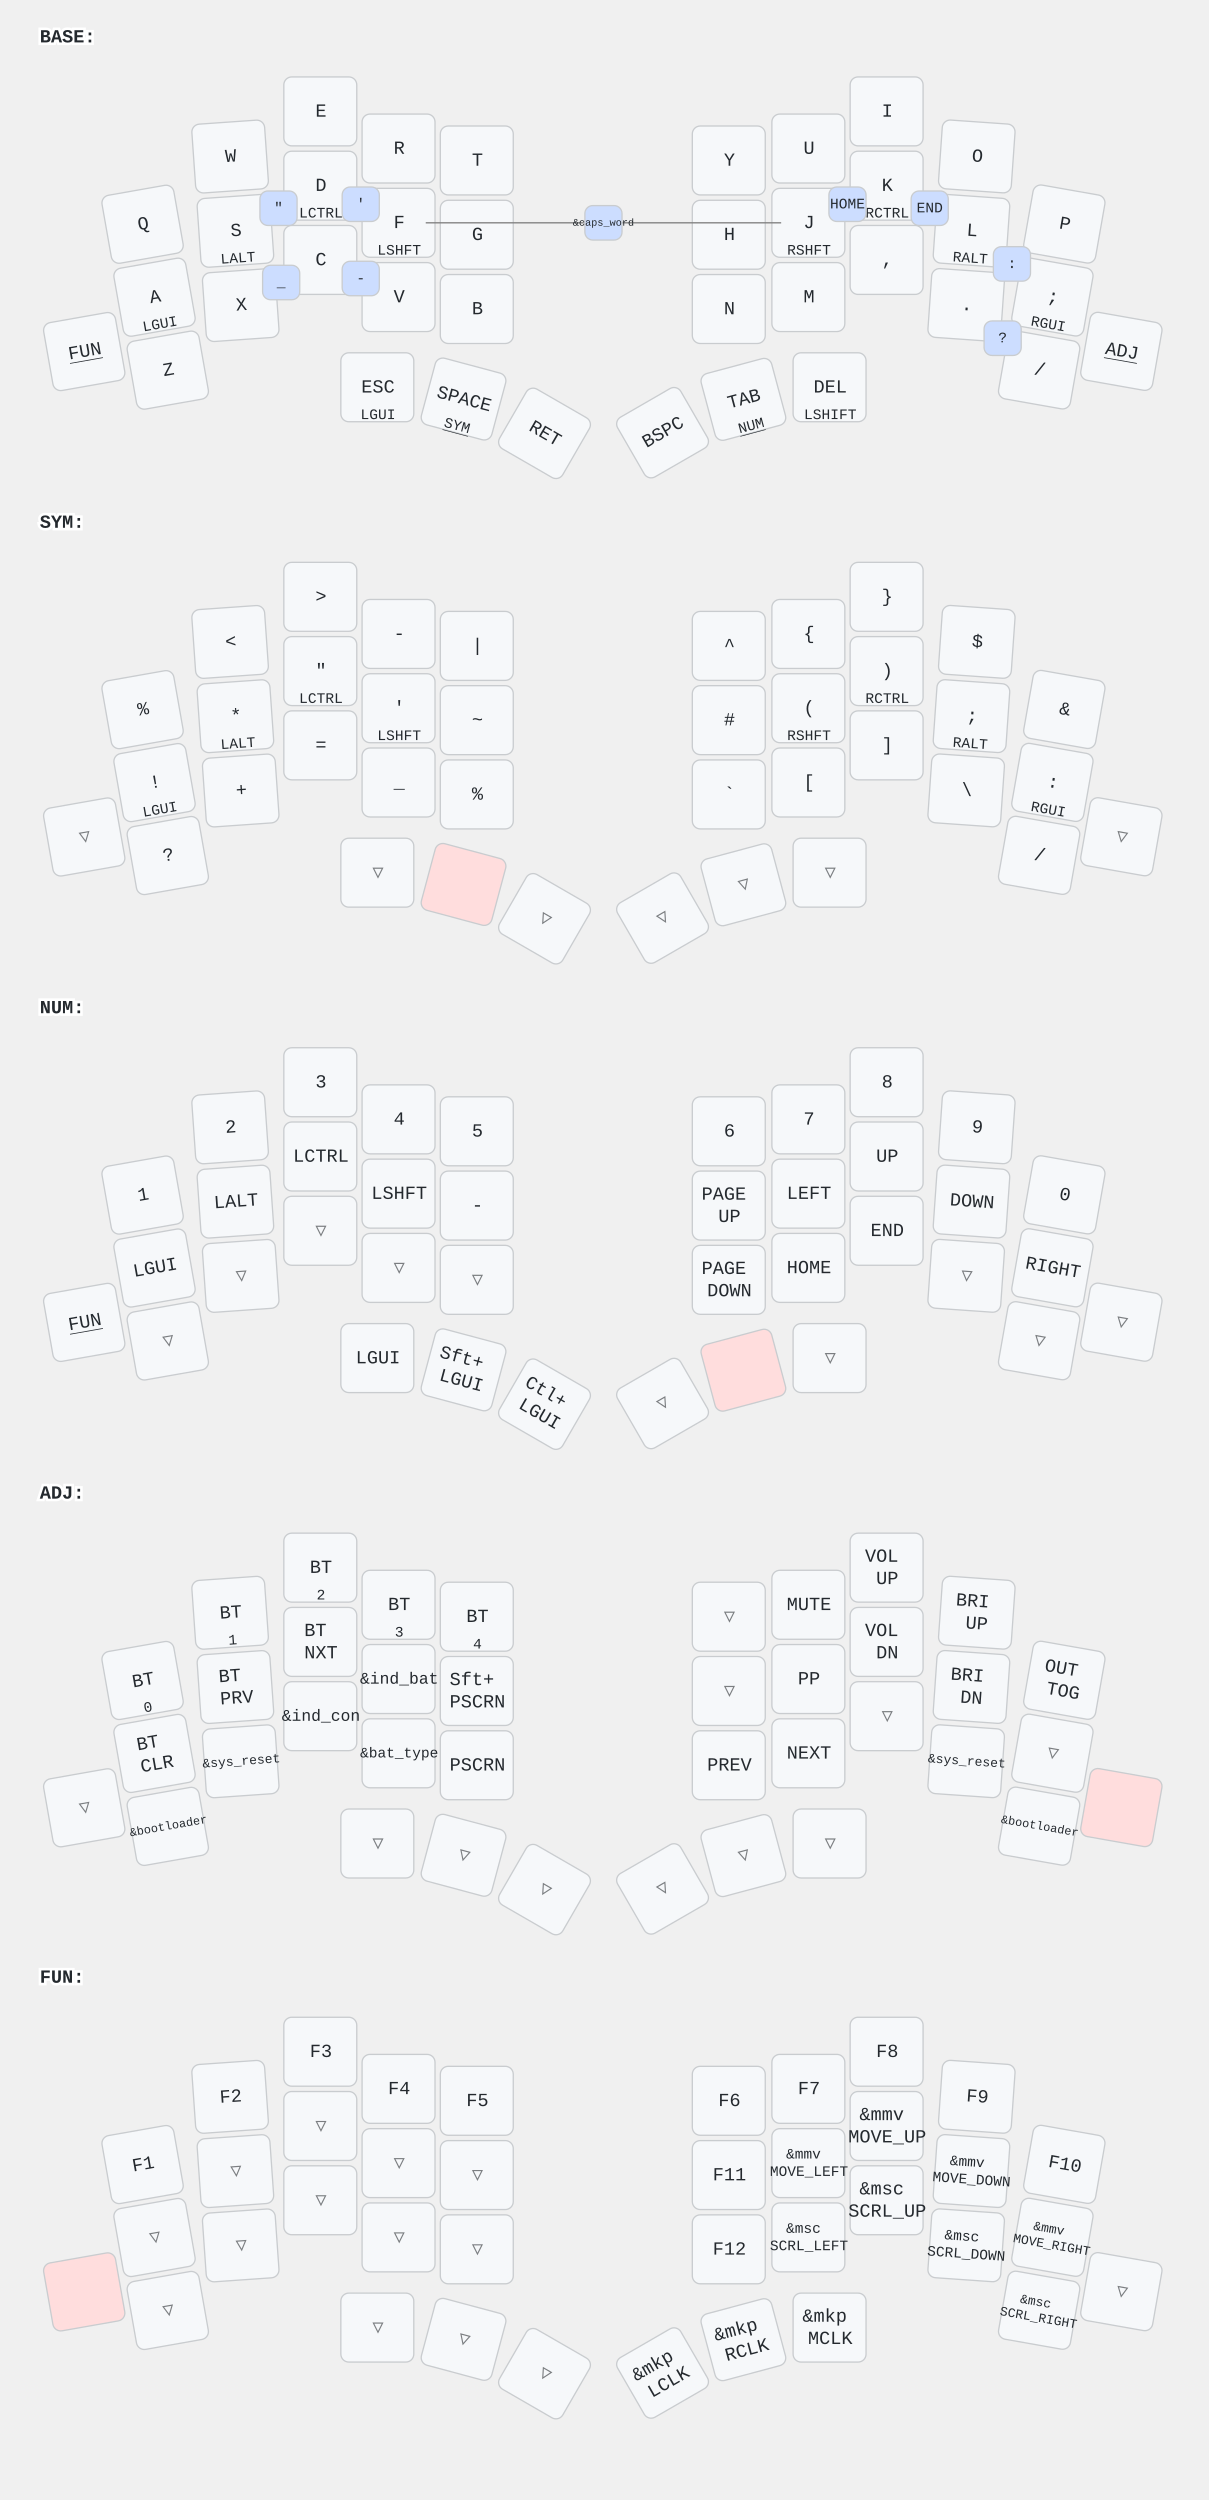
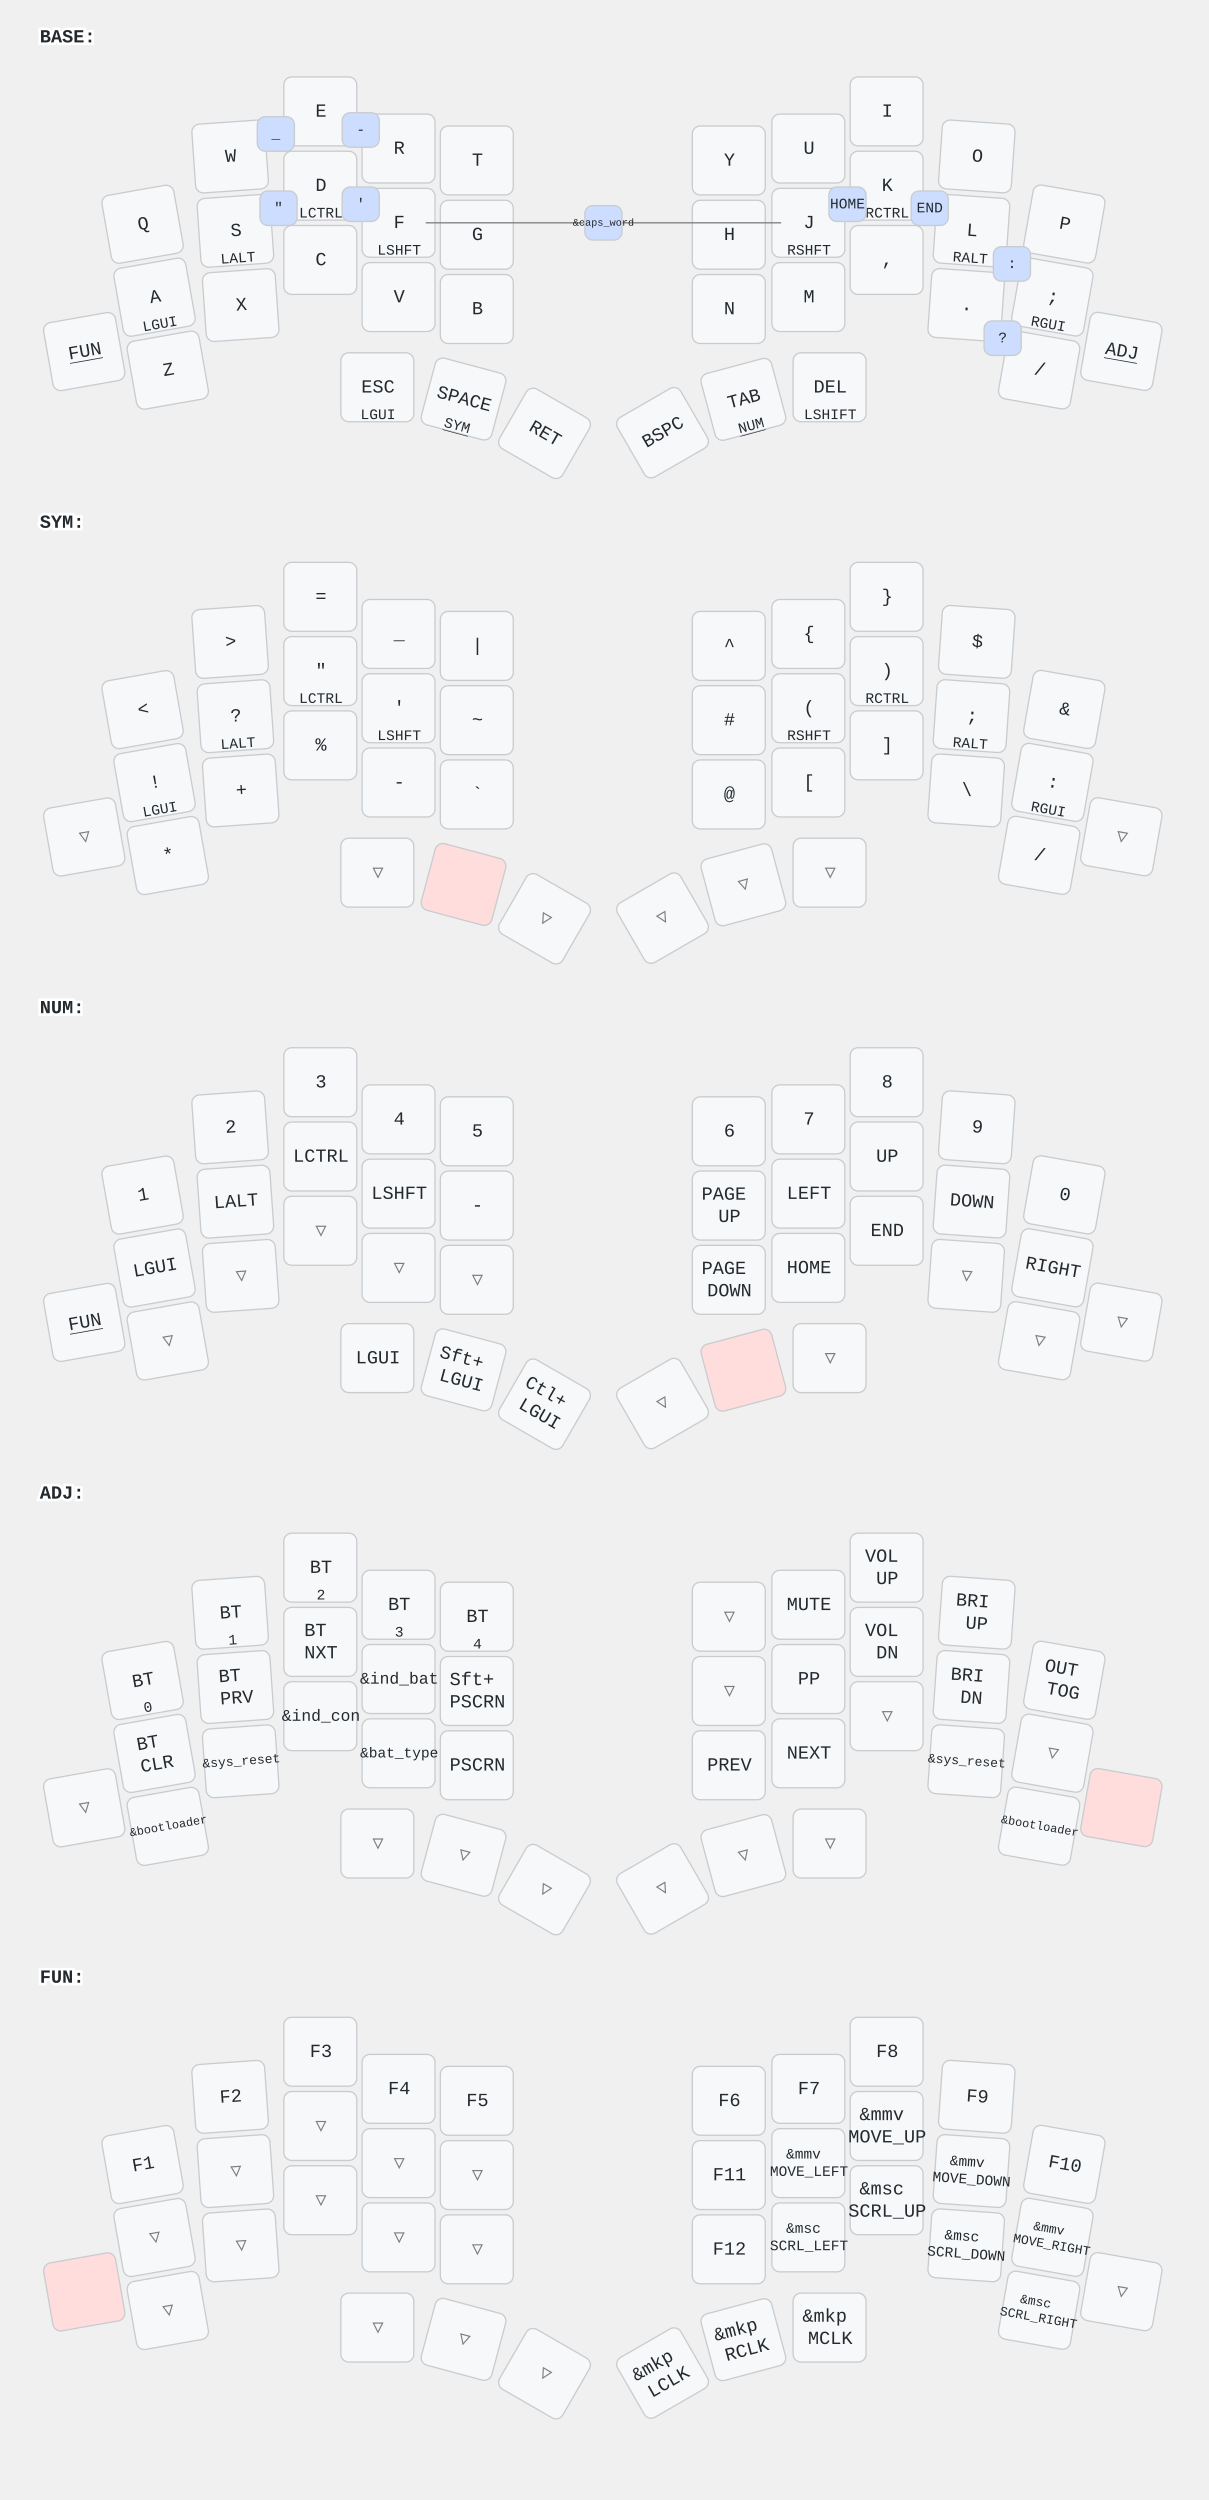
<svg xmlns="http://www.w3.org/2000/svg" width="911" height="1885" viewBox="0 0 911 1885" class="keymap">
  <style>/* inherit to force styles through use tags */
svg path {
    fill: inherit;
}

/* font and background color specifications */
svg.keymap {
    font-family: SFMono-Regular,Consolas,Liberation Mono,Menlo,monospace;
    font-size: 14px;
    font-kerning: normal;
    text-rendering: optimizeLegibility;
    fill: #24292e;
}

/* default key styling */
rect.key {
    fill: #f6f8fa;
}

rect.key, rect.combo {
    stroke: #c9cccf;
    stroke-width: 1;
}

/* default key side styling, only used is draw_key_sides is set */
rect.side {
    filter: brightness(90%);
}

/* color accent for combo boxes */
rect.combo, rect.combo-separate {
    fill: #cdf;
}

/* color accent for held keys */
rect.held, rect.combo.held {
    fill: #fdd;
}

/* color accent for ghost (optional) keys */
rect.ghost, rect.combo.ghost {
    stroke-dasharray: 4, 4;
    stroke-width: 2;
}

text {
    text-anchor: middle;
    dominant-baseline: middle;
}

/* styling for layer labels */
text.label {
    font-weight: bold;
    text-anchor: start;
    stroke: white;
    stroke-width: 4;
    paint-order: stroke;
}

/* styling for optional footer */
text.footer {
    text-anchor: end;
    dominant-baseline: auto;
    stroke: white;
    stroke-width: 4;
    paint-order: stroke;
}

/* styling for combo tap, and key non-tap label text */
text.combo, text.hold, text.shifted, text.left, text.right, text.tl, text.tr, text.bl, text.br {
    font-size: 11px;
}

text.hold, text.bl, text.br {
    text-anchor: middle;
    dominant-baseline: auto;
}

text.shifted, text.tl, text.tr {
    text-anchor: middle;
    dominant-baseline: hanging;
}

text.left, text.tl, text.bl {
    text-anchor: start;
}

text.right, text.tr, text.br {
    text-anchor: end;
}

text.layer-activator {
    text-decoration: underline;
}

/* styling for hold/shifted label text in combo box */
text.combo.hold, text.combo.shifted, text.combo.left, text.combo.right {
    font-size: 8px;
}

/* lighter symbol for transparent keys */
text.trans {
    fill: #7b7e81;
}

/* styling for combo dendrons */
path.combo {
    stroke-width: 1;
    stroke: gray;
    fill: none;
}

/* Start Tabler Icons Cleanup */
/* cannot use height/width with glyphs */
.icon-tabler &gt; path {
    fill: inherit;
    stroke: inherit;
    stroke-width: 2;
}
/* hide tabler's default box */
.icon-tabler &gt; path[stroke="none"][fill="none"] {
    visibility: hidden;
}
/* End Tabler Icons Cleanup */
</style>
  <g transform="translate(30, 0)" class="layer-BASE">
    <text x="0" y="28" class="label" id="BASE">BASE:</text>
    <g transform="translate(0, 56)">
      <g transform="translate(78, 113) rotate(-10.0)" class="key keypos-0">
        <rect rx="6" ry="6" x="-28" y="-26" width="55" height="52" class="key" />
        <text x="0" y="0" class="key tap">Q</text>
      </g>
      <g transform="translate(144, 62) rotate(-4.0)" class="key keypos-1">
        <rect rx="6" ry="6" x="-28" y="-26" width="55" height="52" class="key" />
        <text x="0" y="0" class="key tap">W</text>
      </g>
      <g transform="translate(212, 28)" class="key keypos-2">
        <rect rx="6" ry="6" x="-28" y="-26" width="55" height="52" class="key" />
        <text x="0" y="0" class="key tap">E</text>
      </g>
      <g transform="translate(271, 56)" class="key keypos-3">
        <rect rx="6" ry="6" x="-28" y="-26" width="55" height="52" class="key" />
        <text x="0" y="0" class="key tap">R</text>
      </g>
      <g transform="translate(330, 65)" class="key keypos-4">
        <rect rx="6" ry="6" x="-28" y="-26" width="55" height="52" class="key" />
        <text x="0" y="0" class="key tap">T</text>
      </g>
      <g transform="translate(520, 65)" class="key keypos-5">
        <rect rx="6" ry="6" x="-28" y="-26" width="55" height="52" class="key" />
        <text x="0" y="0" class="key tap">Y</text>
      </g>
      <g transform="translate(580, 56)" class="key keypos-6">
        <rect rx="6" ry="6" x="-28" y="-26" width="55" height="52" class="key" />
        <text x="0" y="0" class="key tap">U</text>
      </g>
      <g transform="translate(639, 28)" class="key keypos-7">
        <rect rx="6" ry="6" x="-28" y="-26" width="55" height="52" class="key" />
        <text x="0" y="0" class="key tap">I</text>
      </g>
      <g transform="translate(707, 62) rotate(4.0)" class="key keypos-8">
        <rect rx="6" ry="6" x="-28" y="-26" width="55" height="52" class="key" />
        <text x="0" y="0" class="key tap">O</text>
      </g>
      <g transform="translate(773, 113) rotate(10.0)" class="key keypos-9">
        <rect rx="6" ry="6" x="-28" y="-26" width="55" height="52" class="key" />
        <text x="0" y="0" class="key tap">P</text>
      </g>
      <g transform="translate(87, 168) rotate(-10.0)" class="key keypos-10">
        <rect rx="6" ry="6" x="-28" y="-26" width="55" height="52" class="key" />
        <text x="0" y="0" class="key tap">A</text>
        <text x="0" y="24" class="key hold">LGUI</text>
      </g>
      <g transform="translate(148, 118) rotate(-4.0)" class="key keypos-11">
        <rect rx="6" ry="6" x="-28" y="-26" width="55" height="52" class="key" />
        <text x="0" y="0" class="key tap">S</text>
        <text x="0" y="24" class="key hold">LALT</text>
      </g>
      <g transform="translate(212, 84)" class="key keypos-12">
        <rect rx="6" ry="6" x="-28" y="-26" width="55" height="52" class="key" />
        <text x="0" y="0" class="key tap">D</text>
        <text x="0" y="24" class="key hold">LCTRL</text>
      </g>
      <g transform="translate(271, 112)" class="key keypos-13">
        <rect rx="6" ry="6" x="-28" y="-26" width="55" height="52" class="key" />
        <text x="0" y="0" class="key tap">F</text>
        <text x="0" y="24" class="key hold">LSHFT</text>
      </g>
      <g transform="translate(330, 121)" class="key keypos-14">
        <rect rx="6" ry="6" x="-28" y="-26" width="55" height="52" class="key" />
        <text x="0" y="0" class="key tap">G</text>
      </g>
      <g transform="translate(520, 121)" class="key keypos-15">
        <rect rx="6" ry="6" x="-28" y="-26" width="55" height="52" class="key" />
        <text x="0" y="0" class="key tap">H</text>
      </g>
      <g transform="translate(580, 112)" class="key keypos-16">
        <rect rx="6" ry="6" x="-28" y="-26" width="55" height="52" class="key" />
        <text x="0" y="0" class="key tap">J</text>
        <text x="0" y="24" class="key hold">RSHFT</text>
      </g>
      <g transform="translate(639, 84)" class="key keypos-17">
        <rect rx="6" ry="6" x="-28" y="-26" width="55" height="52" class="key" />
        <text x="0" y="0" class="key tap">K</text>
        <text x="0" y="24" class="key hold">RCTRL</text>
      </g>
      <g transform="translate(703, 118) rotate(4.0)" class="key keypos-18">
        <rect rx="6" ry="6" x="-28" y="-26" width="55" height="52" class="key" />
        <text x="0" y="0" class="key tap">L</text>
        <text x="0" y="24" class="key hold">RALT</text>
      </g>
      <g transform="translate(764, 168) rotate(10.0)" class="key keypos-19">
        <rect rx="6" ry="6" x="-28" y="-26" width="55" height="52" class="key" />
        <text x="0" y="0" class="key tap">;</text>
        <text x="0" y="24" class="key hold">RGUI</text>
      </g>
      <g transform="translate(34, 209) rotate(-10.0)" class="key keypos-20">
        <rect rx="6" ry="6" x="-28" y="-26" width="55" height="52" class="key" />
        <a href="#FUN">
          <text x="0" y="0" class="key tap layer-activator">FUN</text>
        </a>
      </g>
      <g transform="translate(97, 223) rotate(-10.0)" class="key keypos-21">
        <rect rx="6" ry="6" x="-28" y="-26" width="55" height="52" class="key" />
        <text x="0" y="0" class="key tap">Z</text>
      </g>
      <g transform="translate(152, 174) rotate(-4.0)" class="key keypos-22">
        <rect rx="6" ry="6" x="-28" y="-26" width="55" height="52" class="key" />
        <text x="0" y="0" class="key tap">X</text>
      </g>
      <g transform="translate(212, 140)" class="key keypos-23">
        <rect rx="6" ry="6" x="-28" y="-26" width="55" height="52" class="key" />
        <text x="0" y="0" class="key tap">C</text>
      </g>
      <g transform="translate(271, 168)" class="key keypos-24">
        <rect rx="6" ry="6" x="-28" y="-26" width="55" height="52" class="key" />
        <text x="0" y="0" class="key tap">V</text>
      </g>
      <g transform="translate(330, 177)" class="key keypos-25">
        <rect rx="6" ry="6" x="-28" y="-26" width="55" height="52" class="key" />
        <text x="0" y="0" class="key tap">B</text>
      </g>
      <g transform="translate(520, 177)" class="key keypos-26">
        <rect rx="6" ry="6" x="-28" y="-26" width="55" height="52" class="key" />
        <text x="0" y="0" class="key tap">N</text>
      </g>
      <g transform="translate(580, 168)" class="key keypos-27">
        <rect rx="6" ry="6" x="-28" y="-26" width="55" height="52" class="key" />
        <text x="0" y="0" class="key tap">M</text>
      </g>
      <g transform="translate(639, 140)" class="key keypos-28">
        <rect rx="6" ry="6" x="-28" y="-26" width="55" height="52" class="key" />
        <text x="0" y="0" class="key tap">,</text>
      </g>
      <g transform="translate(699, 174) rotate(4.0)" class="key keypos-29">
        <rect rx="6" ry="6" x="-28" y="-26" width="55" height="52" class="key" />
        <text x="0" y="0" class="key tap">.</text>
      </g>
      <g transform="translate(754, 223) rotate(10.0)" class="key keypos-30">
        <rect rx="6" ry="6" x="-28" y="-26" width="55" height="52" class="key" />
        <text x="0" y="0" class="key tap">/</text>
      </g>
      <g transform="translate(816, 209) rotate(10.0)" class="key keypos-31">
        <rect rx="6" ry="6" x="-28" y="-26" width="55" height="52" class="key" />
        <a href="#ADJ">
          <text x="0" y="0" class="key tap layer-activator">ADJ</text>
        </a>
      </g>
      <g transform="translate(255, 236)" class="key keypos-32">
        <rect rx="6" ry="6" x="-28" y="-26" width="55" height="52" class="key" />
        <text x="0" y="0" class="key tap">ESC</text>
        <text x="0" y="24" class="key hold">LGUI</text>
      </g>
      <g transform="translate(320, 245) rotate(15.0)" class="key keypos-33">
        <rect rx="6" ry="6" x="-28" y="-26" width="55" height="52" class="key" />
        <text x="0" y="0" class="key tap">SPACE</text>
        <a href="#SYM">
          <text x="0" y="24" class="key hold layer-activator">SYM</text>
        </a>
      </g>
      <g transform="translate(381, 271) rotate(30.0)" class="key keypos-34">
        <rect rx="6" ry="6" x="-28" y="-26" width="55" height="52" class="key" />
        <text x="0" y="0" class="key tap">RET</text>
      </g>
      <g transform="translate(470, 270) rotate(-30.0)" class="key keypos-35">
        <rect rx="6" ry="6" x="-28" y="-26" width="55" height="52" class="key" />
        <text x="0" y="0" class="key tap">BSPC</text>
      </g>
      <g transform="translate(531, 245) rotate(-15.0)" class="key keypos-36">
        <rect rx="6" ry="6" x="-28" y="-26" width="55" height="52" class="key" />
        <text x="0" y="0" class="key tap">TAB</text>
        <a href="#NUM">
          <text x="0" y="24" class="key hold layer-activator">NUM</text>
        </a>
      </g>
      <g transform="translate(596, 236)" class="key keypos-37">
        <rect rx="6" ry="6" x="-28" y="-26" width="55" height="52" class="key" />
        <text x="0" y="0" class="key tap">DEL</text>
        <text x="0" y="24" class="key hold">LSHIFT</text>
      </g>
      <g class="combo combopos-0">
        <path d="M425,112 l-134,0" class="combo" />
        <path d="M425,112 l134,0" class="combo" />
        <rect rx="6" ry="6" x="411" y="99" width="28" height="26" class="combo" />
        <text x="425" y="112" class="combo tap">
          <tspan style="font-size: 70%">&amp;caps_word</tspan>
        </text>
      </g>
      <g class="combo combopos-1">
-         <rect rx="6" ry="6" x="168" y="144" width="28" height="26" class="combo" />
-         <text x="182" y="157" class="combo tap">_</text>
+         <rect rx="6" ry="6" x="164" y="32" width="28" height="26" class="combo" />
+         <text x="178" y="45" class="combo tap">_</text>
      </g>
      <g class="combo combopos-2">
-         <rect rx="6" ry="6" x="228" y="141" width="28" height="26" class="combo" />
-         <text x="242" y="154" class="combo tap">-</text>
+         <rect rx="6" ry="6" x="228" y="29" width="28" height="26" class="combo" />
+         <text x="242" y="42" class="combo tap">-</text>
      </g>
      <g class="combo combopos-3">
-         <rect rx="6" ry="6" x="719" y="130" width="28" height="26" class="combo" />
-         <text x="733" y="143" class="combo tap">:</text>
+         <rect rx="6" ry="6" x="166" y="88" width="28" height="26" class="combo" />
+         <text x="180" y="101" class="combo tap">"</text>
      </g>
      <g class="combo combopos-4">
-         <rect rx="6" ry="6" x="712" y="186" width="28" height="26" class="combo" />
-         <text x="726" y="199" class="combo tap">?</text>
+         <rect rx="6" ry="6" x="228" y="85" width="28" height="26" class="combo" />
+         <text x="242" y="98" class="combo tap">'</text>
      </g>
      <g class="combo combopos-5">
        <rect rx="6" ry="6" x="595" y="85" width="28" height="26" class="combo" />
        <text x="609" y="98" class="combo tap">HOME</text>
      </g>
      <g class="combo combopos-6">
        <rect rx="6" ry="6" x="657" y="88" width="28" height="26" class="combo" />
        <text x="671" y="101" class="combo tap">END</text>
      </g>
      <g class="combo combopos-7">
-         <rect rx="6" ry="6" x="228" y="85" width="28" height="26" class="combo" />
-         <text x="242" y="98" class="combo tap">'</text>
+         <rect rx="6" ry="6" x="719" y="130" width="28" height="26" class="combo" />
+         <text x="733" y="143" class="combo tap">:</text>
      </g>
      <g class="combo combopos-8">
-         <rect rx="6" ry="6" x="166" y="88" width="28" height="26" class="combo" />
-         <text x="180" y="101" class="combo tap">"</text>
+         <rect rx="6" ry="6" x="712" y="186" width="28" height="26" class="combo" />
+         <text x="726" y="199" class="combo tap">?</text>
      </g>
    </g>
  </g>
  <g transform="translate(30, 366)" class="layer-SYM">
    <text x="0" y="28" class="label" id="SYM">SYM:</text>
    <g transform="translate(0, 56)">
      <g transform="translate(78, 113) rotate(-10.0)" class="key keypos-0">
        <rect rx="6" ry="6" x="-28" y="-26" width="55" height="52" class="key" />
-         <text x="0" y="0" class="key tap">%</text>
+         <text x="0" y="0" class="key tap">&lt;</text>
      </g>
      <g transform="translate(144, 62) rotate(-4.0)" class="key keypos-1">
        <rect rx="6" ry="6" x="-28" y="-26" width="55" height="52" class="key" />
-         <text x="0" y="0" class="key tap">&lt;</text>
+         <text x="0" y="0" class="key tap">&gt;</text>
      </g>
      <g transform="translate(212, 28)" class="key keypos-2">
        <rect rx="6" ry="6" x="-28" y="-26" width="55" height="52" class="key" />
-         <text x="0" y="0" class="key tap">&gt;</text>
+         <text x="0" y="0" class="key tap">=</text>
      </g>
      <g transform="translate(271, 56)" class="key keypos-3">
        <rect rx="6" ry="6" x="-28" y="-26" width="55" height="52" class="key" />
-         <text x="0" y="0" class="key tap">-</text>
+         <text x="0" y="0" class="key tap">_</text>
      </g>
      <g transform="translate(330, 65)" class="key keypos-4">
        <rect rx="6" ry="6" x="-28" y="-26" width="55" height="52" class="key" />
        <text x="0" y="0" class="key tap">|</text>
      </g>
      <g transform="translate(520, 65)" class="key keypos-5">
        <rect rx="6" ry="6" x="-28" y="-26" width="55" height="52" class="key" />
        <text x="0" y="0" class="key tap">^</text>
      </g>
      <g transform="translate(580, 56)" class="key keypos-6">
        <rect rx="6" ry="6" x="-28" y="-26" width="55" height="52" class="key" />
        <text x="0" y="0" class="key tap">{</text>
      </g>
      <g transform="translate(639, 28)" class="key keypos-7">
        <rect rx="6" ry="6" x="-28" y="-26" width="55" height="52" class="key" />
        <text x="0" y="0" class="key tap">}</text>
      </g>
      <g transform="translate(707, 62) rotate(4.0)" class="key keypos-8">
        <rect rx="6" ry="6" x="-28" y="-26" width="55" height="52" class="key" />
        <text x="0" y="0" class="key tap">$</text>
      </g>
      <g transform="translate(773, 113) rotate(10.0)" class="key keypos-9">
        <rect rx="6" ry="6" x="-28" y="-26" width="55" height="52" class="key" />
        <text x="0" y="0" class="key tap">&amp;</text>
      </g>
      <g transform="translate(87, 168) rotate(-10.0)" class="key keypos-10">
        <rect rx="6" ry="6" x="-28" y="-26" width="55" height="52" class="key" />
        <text x="0" y="0" class="key tap">!</text>
        <text x="0" y="24" class="key hold">LGUI</text>
      </g>
      <g transform="translate(148, 118) rotate(-4.0)" class="key keypos-11">
        <rect rx="6" ry="6" x="-28" y="-26" width="55" height="52" class="key" />
-         <text x="0" y="0" class="key tap">*</text>
+         <text x="0" y="0" class="key tap">?</text>
        <text x="0" y="24" class="key hold">LALT</text>
      </g>
      <g transform="translate(212, 84)" class="key keypos-12">
        <rect rx="6" ry="6" x="-28" y="-26" width="55" height="52" class="key" />
        <text x="0" y="0" class="key tap">"</text>
        <text x="0" y="24" class="key hold">LCTRL</text>
      </g>
      <g transform="translate(271, 112)" class="key keypos-13">
        <rect rx="6" ry="6" x="-28" y="-26" width="55" height="52" class="key" />
        <text x="0" y="0" class="key tap">'</text>
        <text x="0" y="24" class="key hold">LSHFT</text>
      </g>
      <g transform="translate(330, 121)" class="key keypos-14">
        <rect rx="6" ry="6" x="-28" y="-26" width="55" height="52" class="key" />
        <text x="0" y="0" class="key tap">~</text>
      </g>
      <g transform="translate(520, 121)" class="key keypos-15">
        <rect rx="6" ry="6" x="-28" y="-26" width="55" height="52" class="key" />
        <text x="0" y="0" class="key tap">#</text>
      </g>
      <g transform="translate(580, 112)" class="key keypos-16">
        <rect rx="6" ry="6" x="-28" y="-26" width="55" height="52" class="key" />
        <text x="0" y="0" class="key tap">(</text>
        <text x="0" y="24" class="key hold">RSHFT</text>
      </g>
      <g transform="translate(639, 84)" class="key keypos-17">
        <rect rx="6" ry="6" x="-28" y="-26" width="55" height="52" class="key" />
        <text x="0" y="0" class="key tap">)</text>
        <text x="0" y="24" class="key hold">RCTRL</text>
      </g>
      <g transform="translate(703, 118) rotate(4.0)" class="key keypos-18">
        <rect rx="6" ry="6" x="-28" y="-26" width="55" height="52" class="key" />
        <text x="0" y="0" class="key tap">;</text>
        <text x="0" y="24" class="key hold">RALT</text>
      </g>
      <g transform="translate(764, 168) rotate(10.0)" class="key keypos-19">
        <rect rx="6" ry="6" x="-28" y="-26" width="55" height="52" class="key" />
        <text x="0" y="0" class="key tap">:</text>
        <text x="0" y="24" class="key hold">RGUI</text>
      </g>
      <g transform="translate(34, 209) rotate(-10.0)" class="key trans keypos-20">
        <rect rx="6" ry="6" x="-28" y="-26" width="55" height="52" class="key trans" />
        <text x="0" y="0" class="key trans tap">▽</text>
      </g>
      <g transform="translate(97, 223) rotate(-10.0)" class="key keypos-21">
        <rect rx="6" ry="6" x="-28" y="-26" width="55" height="52" class="key" />
-         <text x="0" y="0" class="key tap">?</text>
+         <text x="0" y="0" class="key tap">*</text>
      </g>
      <g transform="translate(152, 174) rotate(-4.0)" class="key keypos-22">
        <rect rx="6" ry="6" x="-28" y="-26" width="55" height="52" class="key" />
        <text x="0" y="0" class="key tap">+</text>
      </g>
      <g transform="translate(212, 140)" class="key keypos-23">
        <rect rx="6" ry="6" x="-28" y="-26" width="55" height="52" class="key" />
-         <text x="0" y="0" class="key tap">=</text>
+         <text x="0" y="0" class="key tap">%</text>
      </g>
      <g transform="translate(271, 168)" class="key keypos-24">
        <rect rx="6" ry="6" x="-28" y="-26" width="55" height="52" class="key" />
-         <text x="0" y="0" class="key tap">_</text>
+         <text x="0" y="0" class="key tap">-</text>
      </g>
      <g transform="translate(330, 177)" class="key keypos-25">
        <rect rx="6" ry="6" x="-28" y="-26" width="55" height="52" class="key" />
-         <text x="0" y="0" class="key tap">%</text>
+         <text x="0" y="0" class="key tap">`</text>
      </g>
      <g transform="translate(520, 177)" class="key keypos-26">
        <rect rx="6" ry="6" x="-28" y="-26" width="55" height="52" class="key" />
-         <text x="0" y="0" class="key tap">`</text>
+         <text x="0" y="0" class="key tap">@</text>
      </g>
      <g transform="translate(580, 168)" class="key keypos-27">
        <rect rx="6" ry="6" x="-28" y="-26" width="55" height="52" class="key" />
        <text x="0" y="0" class="key tap">[</text>
      </g>
      <g transform="translate(639, 140)" class="key keypos-28">
        <rect rx="6" ry="6" x="-28" y="-26" width="55" height="52" class="key" />
        <text x="0" y="0" class="key tap">]</text>
      </g>
      <g transform="translate(699, 174) rotate(4.0)" class="key keypos-29">
        <rect rx="6" ry="6" x="-28" y="-26" width="55" height="52" class="key" />
        <text x="0" y="0" class="key tap">\</text>
      </g>
      <g transform="translate(754, 223) rotate(10.0)" class="key keypos-30">
        <rect rx="6" ry="6" x="-28" y="-26" width="55" height="52" class="key" />
        <text x="0" y="0" class="key tap">/</text>
      </g>
      <g transform="translate(816, 209) rotate(10.0)" class="key trans keypos-31">
        <rect rx="6" ry="6" x="-28" y="-26" width="55" height="52" class="key trans" />
        <text x="0" y="0" class="key trans tap">▽</text>
      </g>
      <g transform="translate(255, 236)" class="key trans keypos-32">
        <rect rx="6" ry="6" x="-28" y="-26" width="55" height="52" class="key trans" />
        <text x="0" y="0" class="key trans tap">▽</text>
      </g>
      <g transform="translate(320, 245) rotate(15.0)" class="key held keypos-33">
        <rect rx="6" ry="6" x="-28" y="-26" width="55" height="52" class="key held" />
      </g>
      <g transform="translate(381, 271) rotate(30.0)" class="key trans keypos-34">
        <rect rx="6" ry="6" x="-28" y="-26" width="55" height="52" class="key trans" />
        <text x="0" y="0" class="key trans tap">▽</text>
      </g>
      <g transform="translate(470, 270) rotate(-30.0)" class="key trans keypos-35">
        <rect rx="6" ry="6" x="-28" y="-26" width="55" height="52" class="key trans" />
        <text x="0" y="0" class="key trans tap">▽</text>
      </g>
      <g transform="translate(531, 245) rotate(-15.0)" class="key trans keypos-36">
        <rect rx="6" ry="6" x="-28" y="-26" width="55" height="52" class="key trans" />
        <text x="0" y="0" class="key trans tap">▽</text>
      </g>
      <g transform="translate(596, 236)" class="key trans keypos-37">
        <rect rx="6" ry="6" x="-28" y="-26" width="55" height="52" class="key trans" />
        <text x="0" y="0" class="key trans tap">▽</text>
      </g>
    </g>
  </g>
  <g transform="translate(30, 732)" class="layer-NUM">
    <text x="0" y="28" class="label" id="NUM">NUM:</text>
    <g transform="translate(0, 56)">
      <g transform="translate(78, 113) rotate(-10.0)" class="key keypos-0">
        <rect rx="6" ry="6" x="-28" y="-26" width="55" height="52" class="key" />
        <text x="0" y="0" class="key tap">1</text>
      </g>
      <g transform="translate(144, 62) rotate(-4.0)" class="key keypos-1">
        <rect rx="6" ry="6" x="-28" y="-26" width="55" height="52" class="key" />
        <text x="0" y="0" class="key tap">2</text>
      </g>
      <g transform="translate(212, 28)" class="key keypos-2">
        <rect rx="6" ry="6" x="-28" y="-26" width="55" height="52" class="key" />
        <text x="0" y="0" class="key tap">3</text>
      </g>
      <g transform="translate(271, 56)" class="key keypos-3">
        <rect rx="6" ry="6" x="-28" y="-26" width="55" height="52" class="key" />
        <text x="0" y="0" class="key tap">4</text>
      </g>
      <g transform="translate(330, 65)" class="key keypos-4">
        <rect rx="6" ry="6" x="-28" y="-26" width="55" height="52" class="key" />
        <text x="0" y="0" class="key tap">5</text>
      </g>
      <g transform="translate(520, 65)" class="key keypos-5">
        <rect rx="6" ry="6" x="-28" y="-26" width="55" height="52" class="key" />
        <text x="0" y="0" class="key tap">6</text>
      </g>
      <g transform="translate(580, 56)" class="key keypos-6">
        <rect rx="6" ry="6" x="-28" y="-26" width="55" height="52" class="key" />
        <text x="0" y="0" class="key tap">7</text>
      </g>
      <g transform="translate(639, 28)" class="key keypos-7">
        <rect rx="6" ry="6" x="-28" y="-26" width="55" height="52" class="key" />
        <text x="0" y="0" class="key tap">8</text>
      </g>
      <g transform="translate(707, 62) rotate(4.0)" class="key keypos-8">
        <rect rx="6" ry="6" x="-28" y="-26" width="55" height="52" class="key" />
        <text x="0" y="0" class="key tap">9</text>
      </g>
      <g transform="translate(773, 113) rotate(10.0)" class="key keypos-9">
        <rect rx="6" ry="6" x="-28" y="-26" width="55" height="52" class="key" />
        <text x="0" y="0" class="key tap">0</text>
      </g>
      <g transform="translate(87, 168) rotate(-10.0)" class="key keypos-10">
        <rect rx="6" ry="6" x="-28" y="-26" width="55" height="52" class="key" />
        <text x="0" y="0" class="key tap">LGUI</text>
      </g>
      <g transform="translate(148, 118) rotate(-4.0)" class="key keypos-11">
        <rect rx="6" ry="6" x="-28" y="-26" width="55" height="52" class="key" />
        <text x="0" y="0" class="key tap">LALT</text>
      </g>
      <g transform="translate(212, 84)" class="key keypos-12">
        <rect rx="6" ry="6" x="-28" y="-26" width="55" height="52" class="key" />
        <text x="0" y="0" class="key tap">LCTRL</text>
      </g>
      <g transform="translate(271, 112)" class="key keypos-13">
        <rect rx="6" ry="6" x="-28" y="-26" width="55" height="52" class="key" />
        <text x="0" y="0" class="key tap">LSHFT</text>
      </g>
      <g transform="translate(330, 121)" class="key keypos-14">
        <rect rx="6" ry="6" x="-28" y="-26" width="55" height="52" class="key" />
        <text x="0" y="0" class="key tap">-</text>
      </g>
      <g transform="translate(520, 121)" class="key keypos-15">
        <rect rx="6" ry="6" x="-28" y="-26" width="55" height="52" class="key" />
        <text x="0" y="0" class="key tap">
          <tspan x="0" dy="-0.6em">PAGE</tspan>
          <tspan x="0" dy="1.2em">UP</tspan>
        </text>
      </g>
      <g transform="translate(580, 112)" class="key keypos-16">
        <rect rx="6" ry="6" x="-28" y="-26" width="55" height="52" class="key" />
        <text x="0" y="0" class="key tap">LEFT</text>
      </g>
      <g transform="translate(639, 84)" class="key keypos-17">
        <rect rx="6" ry="6" x="-28" y="-26" width="55" height="52" class="key" />
        <text x="0" y="0" class="key tap">UP</text>
      </g>
      <g transform="translate(703, 118) rotate(4.0)" class="key keypos-18">
        <rect rx="6" ry="6" x="-28" y="-26" width="55" height="52" class="key" />
        <text x="0" y="0" class="key tap">DOWN</text>
      </g>
      <g transform="translate(764, 168) rotate(10.0)" class="key keypos-19">
        <rect rx="6" ry="6" x="-28" y="-26" width="55" height="52" class="key" />
        <text x="0" y="0" class="key tap">RIGHT</text>
      </g>
      <g transform="translate(34, 209) rotate(-10.0)" class="key keypos-20">
        <rect rx="6" ry="6" x="-28" y="-26" width="55" height="52" class="key" />
        <a href="#FUN">
          <text x="0" y="0" class="key tap layer-activator">FUN</text>
        </a>
      </g>
      <g transform="translate(97, 223) rotate(-10.0)" class="key trans keypos-21">
        <rect rx="6" ry="6" x="-28" y="-26" width="55" height="52" class="key trans" />
        <text x="0" y="0" class="key trans tap">▽</text>
      </g>
      <g transform="translate(152, 174) rotate(-4.0)" class="key trans keypos-22">
        <rect rx="6" ry="6" x="-28" y="-26" width="55" height="52" class="key trans" />
        <text x="0" y="0" class="key trans tap">▽</text>
      </g>
      <g transform="translate(212, 140)" class="key trans keypos-23">
        <rect rx="6" ry="6" x="-28" y="-26" width="55" height="52" class="key trans" />
        <text x="0" y="0" class="key trans tap">▽</text>
      </g>
      <g transform="translate(271, 168)" class="key trans keypos-24">
        <rect rx="6" ry="6" x="-28" y="-26" width="55" height="52" class="key trans" />
        <text x="0" y="0" class="key trans tap">▽</text>
      </g>
      <g transform="translate(330, 177)" class="key trans keypos-25">
        <rect rx="6" ry="6" x="-28" y="-26" width="55" height="52" class="key trans" />
        <text x="0" y="0" class="key trans tap">▽</text>
      </g>
      <g transform="translate(520, 177)" class="key keypos-26">
        <rect rx="6" ry="6" x="-28" y="-26" width="55" height="52" class="key" />
        <text x="0" y="0" class="key tap">
          <tspan x="0" dy="-0.6em">PAGE</tspan>
          <tspan x="0" dy="1.2em">DOWN</tspan>
        </text>
      </g>
      <g transform="translate(580, 168)" class="key keypos-27">
        <rect rx="6" ry="6" x="-28" y="-26" width="55" height="52" class="key" />
        <text x="0" y="0" class="key tap">HOME</text>
      </g>
      <g transform="translate(639, 140)" class="key keypos-28">
        <rect rx="6" ry="6" x="-28" y="-26" width="55" height="52" class="key" />
        <text x="0" y="0" class="key tap">END</text>
      </g>
      <g transform="translate(699, 174) rotate(4.0)" class="key trans keypos-29">
        <rect rx="6" ry="6" x="-28" y="-26" width="55" height="52" class="key trans" />
        <text x="0" y="0" class="key trans tap">▽</text>
      </g>
      <g transform="translate(754, 223) rotate(10.0)" class="key trans keypos-30">
        <rect rx="6" ry="6" x="-28" y="-26" width="55" height="52" class="key trans" />
        <text x="0" y="0" class="key trans tap">▽</text>
      </g>
      <g transform="translate(816, 209) rotate(10.0)" class="key trans keypos-31">
        <rect rx="6" ry="6" x="-28" y="-26" width="55" height="52" class="key trans" />
        <text x="0" y="0" class="key trans tap">▽</text>
      </g>
      <g transform="translate(255, 236)" class="key keypos-32">
        <rect rx="6" ry="6" x="-28" y="-26" width="55" height="52" class="key" />
        <text x="0" y="0" class="key tap">LGUI</text>
      </g>
      <g transform="translate(320, 245) rotate(15.0)" class="key keypos-33">
        <rect rx="6" ry="6" x="-28" y="-26" width="55" height="52" class="key" />
        <text x="0" y="0" class="key tap">
          <tspan x="0" dy="-0.6em">Sft+</tspan>
          <tspan x="0" dy="1.2em">LGUI</tspan>
        </text>
      </g>
      <g transform="translate(381, 271) rotate(30.0)" class="key keypos-34">
        <rect rx="6" ry="6" x="-28" y="-26" width="55" height="52" class="key" />
        <text x="0" y="0" class="key tap">
          <tspan x="0" dy="-0.6em">Ctl+</tspan>
          <tspan x="0" dy="1.2em">LGUI</tspan>
        </text>
      </g>
      <g transform="translate(470, 270) rotate(-30.0)" class="key trans keypos-35">
        <rect rx="6" ry="6" x="-28" y="-26" width="55" height="52" class="key trans" />
        <text x="0" y="0" class="key trans tap">▽</text>
      </g>
      <g transform="translate(531, 245) rotate(-15.0)" class="key held keypos-36">
        <rect rx="6" ry="6" x="-28" y="-26" width="55" height="52" class="key held" />
      </g>
      <g transform="translate(596, 236)" class="key trans keypos-37">
        <rect rx="6" ry="6" x="-28" y="-26" width="55" height="52" class="key trans" />
        <text x="0" y="0" class="key trans tap">▽</text>
      </g>
    </g>
  </g>
  <g transform="translate(30, 1098)" class="layer-ADJ">
    <text x="0" y="28" class="label" id="ADJ">ADJ:</text>
    <g transform="translate(0, 56)">
      <g transform="translate(78, 113) rotate(-10.0)" class="key keypos-0">
        <rect rx="6" ry="6" x="-28" y="-26" width="55" height="52" class="key" />
        <text x="0" y="0" class="key tap">BT</text>
        <text x="0" y="24" class="key hold">0</text>
      </g>
      <g transform="translate(144, 62) rotate(-4.0)" class="key keypos-1">
        <rect rx="6" ry="6" x="-28" y="-26" width="55" height="52" class="key" />
        <text x="0" y="0" class="key tap">BT</text>
        <text x="0" y="24" class="key hold">1</text>
      </g>
      <g transform="translate(212, 28)" class="key keypos-2">
        <rect rx="6" ry="6" x="-28" y="-26" width="55" height="52" class="key" />
        <text x="0" y="0" class="key tap">BT</text>
        <text x="0" y="24" class="key hold">2</text>
      </g>
      <g transform="translate(271, 56)" class="key keypos-3">
        <rect rx="6" ry="6" x="-28" y="-26" width="55" height="52" class="key" />
        <text x="0" y="0" class="key tap">BT</text>
        <text x="0" y="24" class="key hold">3</text>
      </g>
      <g transform="translate(330, 65)" class="key keypos-4">
        <rect rx="6" ry="6" x="-28" y="-26" width="55" height="52" class="key" />
        <text x="0" y="0" class="key tap">BT</text>
        <text x="0" y="24" class="key hold">4</text>
      </g>
      <g transform="translate(520, 65)" class="key trans keypos-5">
        <rect rx="6" ry="6" x="-28" y="-26" width="55" height="52" class="key trans" />
        <text x="0" y="0" class="key trans tap">▽</text>
      </g>
      <g transform="translate(580, 56)" class="key keypos-6">
        <rect rx="6" ry="6" x="-28" y="-26" width="55" height="52" class="key" />
        <text x="0" y="0" class="key tap">MUTE</text>
      </g>
      <g transform="translate(639, 28)" class="key keypos-7">
        <rect rx="6" ry="6" x="-28" y="-26" width="55" height="52" class="key" />
        <text x="0" y="0" class="key tap">
          <tspan x="0" dy="-0.6em">VOL</tspan>
          <tspan x="0" dy="1.2em">UP</tspan>
        </text>
      </g>
      <g transform="translate(707, 62) rotate(4.0)" class="key keypos-8">
        <rect rx="6" ry="6" x="-28" y="-26" width="55" height="52" class="key" />
        <text x="0" y="0" class="key tap">
          <tspan x="0" dy="-0.6em">BRI</tspan>
          <tspan x="0" dy="1.2em">UP</tspan>
        </text>
      </g>
      <g transform="translate(773, 113) rotate(10.0)" class="key keypos-9">
        <rect rx="6" ry="6" x="-28" y="-26" width="55" height="52" class="key" />
        <text x="0" y="0" class="key tap">
          <tspan x="0" dy="-0.6em">OUT</tspan>
          <tspan x="0" dy="1.2em">TOG</tspan>
        </text>
      </g>
      <g transform="translate(87, 168) rotate(-10.0)" class="key keypos-10">
        <rect rx="6" ry="6" x="-28" y="-26" width="55" height="52" class="key" />
        <text x="0" y="0" class="key tap">
          <tspan x="0" dy="-0.6em">BT</tspan>
          <tspan x="0" dy="1.2em">CLR</tspan>
        </text>
      </g>
      <g transform="translate(148, 118) rotate(-4.0)" class="key keypos-11">
        <rect rx="6" ry="6" x="-28" y="-26" width="55" height="52" class="key" />
        <text x="0" y="0" class="key tap">
          <tspan x="0" dy="-0.6em">BT</tspan>
          <tspan x="0" dy="1.2em">PRV</tspan>
        </text>
      </g>
      <g transform="translate(212, 84)" class="key keypos-12">
        <rect rx="6" ry="6" x="-28" y="-26" width="55" height="52" class="key" />
        <text x="0" y="0" class="key tap">
          <tspan x="0" dy="-0.6em">BT</tspan>
          <tspan x="0" dy="1.2em">NXT</tspan>
        </text>
      </g>
      <g transform="translate(271, 112)" class="key keypos-13">
        <rect rx="6" ry="6" x="-28" y="-26" width="55" height="52" class="key" />
        <text x="0" y="0" class="key tap">
          <tspan style="font-size: 88%">&amp;ind_bat</tspan>
        </text>
      </g>
      <g transform="translate(330, 121)" class="key keypos-14">
        <rect rx="6" ry="6" x="-28" y="-26" width="55" height="52" class="key" />
        <text x="0" y="0" class="key tap">
          <tspan x="0" dy="-0.6em">Sft+</tspan>
          <tspan x="0" dy="1.2em">PSCRN</tspan>
        </text>
      </g>
      <g transform="translate(520, 121)" class="key trans keypos-15">
        <rect rx="6" ry="6" x="-28" y="-26" width="55" height="52" class="key trans" />
        <text x="0" y="0" class="key trans tap">▽</text>
      </g>
      <g transform="translate(580, 112)" class="key keypos-16">
        <rect rx="6" ry="6" x="-28" y="-26" width="55" height="52" class="key" />
        <text x="0" y="0" class="key tap">PP</text>
      </g>
      <g transform="translate(639, 84)" class="key keypos-17">
        <rect rx="6" ry="6" x="-28" y="-26" width="55" height="52" class="key" />
        <text x="0" y="0" class="key tap">
          <tspan x="0" dy="-0.6em">VOL</tspan>
          <tspan x="0" dy="1.2em">DN</tspan>
        </text>
      </g>
      <g transform="translate(703, 118) rotate(4.0)" class="key keypos-18">
        <rect rx="6" ry="6" x="-28" y="-26" width="55" height="52" class="key" />
        <text x="0" y="0" class="key tap">
          <tspan x="0" dy="-0.6em">BRI</tspan>
          <tspan x="0" dy="1.2em">DN</tspan>
        </text>
      </g>
      <g transform="translate(764, 168) rotate(10.0)" class="key trans keypos-19">
        <rect rx="6" ry="6" x="-28" y="-26" width="55" height="52" class="key trans" />
        <text x="0" y="0" class="key trans tap">▽</text>
      </g>
      <g transform="translate(34, 209) rotate(-10.0)" class="key trans keypos-20">
        <rect rx="6" ry="6" x="-28" y="-26" width="55" height="52" class="key trans" />
        <text x="0" y="0" class="key trans tap">▽</text>
      </g>
      <g transform="translate(97, 223) rotate(-10.0)" class="key keypos-21">
        <rect rx="6" ry="6" x="-28" y="-26" width="55" height="52" class="key" />
        <text x="0" y="0" class="key tap">
          <tspan style="font-size: 64%">&amp;bootloader</tspan>
        </text>
      </g>
      <g transform="translate(152, 174) rotate(-4.0)" class="key keypos-22">
        <rect rx="6" ry="6" x="-28" y="-26" width="55" height="52" class="key" />
        <text x="0" y="0" class="key tap">
          <tspan style="font-size: 70%">&amp;sys_reset</tspan>
        </text>
      </g>
      <g transform="translate(212, 140)" class="key keypos-23">
        <rect rx="6" ry="6" x="-28" y="-26" width="55" height="52" class="key" />
        <text x="0" y="0" class="key tap">
          <tspan style="font-size: 88%">&amp;ind_con</tspan>
        </text>
      </g>
      <g transform="translate(271, 168)" class="key keypos-24">
        <rect rx="6" ry="6" x="-28" y="-26" width="55" height="52" class="key" />
        <text x="0" y="0" class="key tap">
          <tspan style="font-size: 78%">&amp;bat_type</tspan>
        </text>
      </g>
      <g transform="translate(330, 177)" class="key keypos-25">
        <rect rx="6" ry="6" x="-28" y="-26" width="55" height="52" class="key" />
        <text x="0" y="0" class="key tap">PSCRN</text>
      </g>
      <g transform="translate(520, 177)" class="key keypos-26">
        <rect rx="6" ry="6" x="-28" y="-26" width="55" height="52" class="key" />
        <text x="0" y="0" class="key tap">PREV</text>
      </g>
      <g transform="translate(580, 168)" class="key keypos-27">
        <rect rx="6" ry="6" x="-28" y="-26" width="55" height="52" class="key" />
        <text x="0" y="0" class="key tap">NEXT</text>
      </g>
      <g transform="translate(639, 140)" class="key trans keypos-28">
        <rect rx="6" ry="6" x="-28" y="-26" width="55" height="52" class="key trans" />
        <text x="0" y="0" class="key trans tap">▽</text>
      </g>
      <g transform="translate(699, 174) rotate(4.0)" class="key keypos-29">
        <rect rx="6" ry="6" x="-28" y="-26" width="55" height="52" class="key" />
        <text x="0" y="0" class="key tap">
          <tspan style="font-size: 70%">&amp;sys_reset</tspan>
        </text>
      </g>
      <g transform="translate(754, 223) rotate(10.0)" class="key keypos-30">
        <rect rx="6" ry="6" x="-28" y="-26" width="55" height="52" class="key" />
        <text x="0" y="0" class="key tap">
          <tspan style="font-size: 64%">&amp;bootloader</tspan>
        </text>
      </g>
      <g transform="translate(816, 209) rotate(10.0)" class="key held keypos-31">
        <rect rx="6" ry="6" x="-28" y="-26" width="55" height="52" class="key held" />
      </g>
      <g transform="translate(255, 236)" class="key trans keypos-32">
        <rect rx="6" ry="6" x="-28" y="-26" width="55" height="52" class="key trans" />
        <text x="0" y="0" class="key trans tap">▽</text>
      </g>
      <g transform="translate(320, 245) rotate(15.0)" class="key trans keypos-33">
        <rect rx="6" ry="6" x="-28" y="-26" width="55" height="52" class="key trans" />
        <text x="0" y="0" class="key trans tap">▽</text>
      </g>
      <g transform="translate(381, 271) rotate(30.0)" class="key trans keypos-34">
        <rect rx="6" ry="6" x="-28" y="-26" width="55" height="52" class="key trans" />
        <text x="0" y="0" class="key trans tap">▽</text>
      </g>
      <g transform="translate(470, 270) rotate(-30.0)" class="key trans keypos-35">
        <rect rx="6" ry="6" x="-28" y="-26" width="55" height="52" class="key trans" />
        <text x="0" y="0" class="key trans tap">▽</text>
      </g>
      <g transform="translate(531, 245) rotate(-15.0)" class="key trans keypos-36">
        <rect rx="6" ry="6" x="-28" y="-26" width="55" height="52" class="key trans" />
        <text x="0" y="0" class="key trans tap">▽</text>
      </g>
      <g transform="translate(596, 236)" class="key trans keypos-37">
        <rect rx="6" ry="6" x="-28" y="-26" width="55" height="52" class="key trans" />
        <text x="0" y="0" class="key trans tap">▽</text>
      </g>
    </g>
  </g>
  <g transform="translate(30, 1463)" class="layer-FUN">
    <text x="0" y="28" class="label" id="FUN">FUN:</text>
    <g transform="translate(0, 56)">
      <g transform="translate(78, 113) rotate(-10.0)" class="key keypos-0">
        <rect rx="6" ry="6" x="-28" y="-26" width="55" height="52" class="key" />
        <text x="0" y="0" class="key tap">F1</text>
      </g>
      <g transform="translate(144, 62) rotate(-4.0)" class="key keypos-1">
        <rect rx="6" ry="6" x="-28" y="-26" width="55" height="52" class="key" />
        <text x="0" y="0" class="key tap">F2</text>
      </g>
      <g transform="translate(212, 28)" class="key keypos-2">
        <rect rx="6" ry="6" x="-28" y="-26" width="55" height="52" class="key" />
        <text x="0" y="0" class="key tap">F3</text>
      </g>
      <g transform="translate(271, 56)" class="key keypos-3">
        <rect rx="6" ry="6" x="-28" y="-26" width="55" height="52" class="key" />
        <text x="0" y="0" class="key tap">F4</text>
      </g>
      <g transform="translate(330, 65)" class="key keypos-4">
        <rect rx="6" ry="6" x="-28" y="-26" width="55" height="52" class="key" />
        <text x="0" y="0" class="key tap">F5</text>
      </g>
      <g transform="translate(520, 65)" class="key keypos-5">
        <rect rx="6" ry="6" x="-28" y="-26" width="55" height="52" class="key" />
        <text x="0" y="0" class="key tap">F6</text>
      </g>
      <g transform="translate(580, 56)" class="key keypos-6">
        <rect rx="6" ry="6" x="-28" y="-26" width="55" height="52" class="key" />
        <text x="0" y="0" class="key tap">F7</text>
      </g>
      <g transform="translate(639, 28)" class="key keypos-7">
        <rect rx="6" ry="6" x="-28" y="-26" width="55" height="52" class="key" />
        <text x="0" y="0" class="key tap">F8</text>
      </g>
      <g transform="translate(707, 62) rotate(4.0)" class="key keypos-8">
        <rect rx="6" ry="6" x="-28" y="-26" width="55" height="52" class="key" />
        <text x="0" y="0" class="key tap">F9</text>
      </g>
      <g transform="translate(773, 113) rotate(10.0)" class="key keypos-9">
        <rect rx="6" ry="6" x="-28" y="-26" width="55" height="52" class="key" />
        <text x="0" y="0" class="key tap">F10</text>
      </g>
      <g transform="translate(87, 168) rotate(-10.0)" class="key trans keypos-10">
        <rect rx="6" ry="6" x="-28" y="-26" width="55" height="52" class="key trans" />
        <text x="0" y="0" class="key trans tap">▽</text>
      </g>
      <g transform="translate(148, 118) rotate(-4.0)" class="key trans keypos-11">
        <rect rx="6" ry="6" x="-28" y="-26" width="55" height="52" class="key trans" />
        <text x="0" y="0" class="key trans tap">▽</text>
      </g>
      <g transform="translate(212, 84)" class="key trans keypos-12">
        <rect rx="6" ry="6" x="-28" y="-26" width="55" height="52" class="key trans" />
        <text x="0" y="0" class="key trans tap">▽</text>
      </g>
      <g transform="translate(271, 112)" class="key trans keypos-13">
        <rect rx="6" ry="6" x="-28" y="-26" width="55" height="52" class="key trans" />
        <text x="0" y="0" class="key trans tap">▽</text>
      </g>
      <g transform="translate(330, 121)" class="key trans keypos-14">
        <rect rx="6" ry="6" x="-28" y="-26" width="55" height="52" class="key trans" />
        <text x="0" y="0" class="key trans tap">▽</text>
      </g>
      <g transform="translate(520, 121)" class="key keypos-15">
        <rect rx="6" ry="6" x="-28" y="-26" width="55" height="52" class="key" />
        <text x="0" y="0" class="key tap">F11</text>
      </g>
      <g transform="translate(580, 112)" class="key keypos-16">
        <rect rx="6" ry="6" x="-28" y="-26" width="55" height="52" class="key" />
        <text x="0" y="0" class="key tap">
          <tspan x="0" dy="-0.6em" style="font-size: 78%">&amp;mmv</tspan>
          <tspan x="0" dy="1.2em" style="font-size: 78%">MOVE_LEFT</tspan>
        </text>
      </g>
      <g transform="translate(639, 84)" class="key keypos-17">
        <rect rx="6" ry="6" x="-28" y="-26" width="55" height="52" class="key" />
        <text x="0" y="0" class="key tap">
          <tspan x="0" dy="-0.6em">&amp;mmv</tspan>
          <tspan x="0" dy="1.2em">MOVE_UP</tspan>
        </text>
      </g>
      <g transform="translate(703, 118) rotate(4.0)" class="key keypos-18">
        <rect rx="6" ry="6" x="-28" y="-26" width="55" height="52" class="key" />
        <text x="0" y="0" class="key tap">
          <tspan x="0" dy="-0.6em" style="font-size: 78%">&amp;mmv</tspan>
          <tspan x="0" dy="1.2em" style="font-size: 78%">MOVE_DOWN</tspan>
        </text>
      </g>
      <g transform="translate(764, 168) rotate(10.0)" class="key keypos-19">
        <rect rx="6" ry="6" x="-28" y="-26" width="55" height="52" class="key" />
        <text x="0" y="0" class="key tap">
          <tspan x="0" dy="-0.6em" style="font-size: 70%">&amp;mmv</tspan>
          <tspan x="0" dy="1.2em" style="font-size: 70%">MOVE_RIGHT</tspan>
        </text>
      </g>
      <g transform="translate(34, 209) rotate(-10.0)" class="key held keypos-20">
        <rect rx="6" ry="6" x="-28" y="-26" width="55" height="52" class="key held" />
      </g>
      <g transform="translate(97, 223) rotate(-10.0)" class="key trans keypos-21">
        <rect rx="6" ry="6" x="-28" y="-26" width="55" height="52" class="key trans" />
        <text x="0" y="0" class="key trans tap">▽</text>
      </g>
      <g transform="translate(152, 174) rotate(-4.0)" class="key trans keypos-22">
        <rect rx="6" ry="6" x="-28" y="-26" width="55" height="52" class="key trans" />
        <text x="0" y="0" class="key trans tap">▽</text>
      </g>
      <g transform="translate(212, 140)" class="key trans keypos-23">
        <rect rx="6" ry="6" x="-28" y="-26" width="55" height="52" class="key trans" />
        <text x="0" y="0" class="key trans tap">▽</text>
      </g>
      <g transform="translate(271, 168)" class="key trans keypos-24">
        <rect rx="6" ry="6" x="-28" y="-26" width="55" height="52" class="key trans" />
        <text x="0" y="0" class="key trans tap">▽</text>
      </g>
      <g transform="translate(330, 177)" class="key trans keypos-25">
        <rect rx="6" ry="6" x="-28" y="-26" width="55" height="52" class="key trans" />
        <text x="0" y="0" class="key trans tap">▽</text>
      </g>
      <g transform="translate(520, 177)" class="key keypos-26">
        <rect rx="6" ry="6" x="-28" y="-26" width="55" height="52" class="key" />
        <text x="0" y="0" class="key tap">F12</text>
      </g>
      <g transform="translate(580, 168)" class="key keypos-27">
        <rect rx="6" ry="6" x="-28" y="-26" width="55" height="52" class="key" />
        <text x="0" y="0" class="key tap">
          <tspan x="0" dy="-0.6em" style="font-size: 78%">&amp;msc</tspan>
          <tspan x="0" dy="1.2em" style="font-size: 78%">SCRL_LEFT</tspan>
        </text>
      </g>
      <g transform="translate(639, 140)" class="key keypos-28">
        <rect rx="6" ry="6" x="-28" y="-26" width="55" height="52" class="key" />
        <text x="0" y="0" class="key tap">
          <tspan x="0" dy="-0.6em">&amp;msc</tspan>
          <tspan x="0" dy="1.2em">SCRL_UP</tspan>
        </text>
      </g>
      <g transform="translate(699, 174) rotate(4.0)" class="key keypos-29">
        <rect rx="6" ry="6" x="-28" y="-26" width="55" height="52" class="key" />
        <text x="0" y="0" class="key tap">
          <tspan x="0" dy="-0.6em" style="font-size: 78%">&amp;msc</tspan>
          <tspan x="0" dy="1.2em" style="font-size: 78%">SCRL_DOWN</tspan>
        </text>
      </g>
      <g transform="translate(754, 223) rotate(10.0)" class="key keypos-30">
        <rect rx="6" ry="6" x="-28" y="-26" width="55" height="52" class="key" />
        <text x="0" y="0" class="key tap">
          <tspan x="0" dy="-0.6em" style="font-size: 70%">&amp;msc</tspan>
          <tspan x="0" dy="1.2em" style="font-size: 70%">SCRL_RIGHT</tspan>
        </text>
      </g>
      <g transform="translate(816, 209) rotate(10.0)" class="key trans keypos-31">
        <rect rx="6" ry="6" x="-28" y="-26" width="55" height="52" class="key trans" />
        <text x="0" y="0" class="key trans tap">▽</text>
      </g>
      <g transform="translate(255, 236)" class="key trans keypos-32">
        <rect rx="6" ry="6" x="-28" y="-26" width="55" height="52" class="key trans" />
        <text x="0" y="0" class="key trans tap">▽</text>
      </g>
      <g transform="translate(320, 245) rotate(15.0)" class="key trans keypos-33">
        <rect rx="6" ry="6" x="-28" y="-26" width="55" height="52" class="key trans" />
        <text x="0" y="0" class="key trans tap">▽</text>
      </g>
      <g transform="translate(381, 271) rotate(30.0)" class="key trans keypos-34">
        <rect rx="6" ry="6" x="-28" y="-26" width="55" height="52" class="key trans" />
        <text x="0" y="0" class="key trans tap">▽</text>
      </g>
      <g transform="translate(470, 270) rotate(-30.0)" class="key keypos-35">
        <rect rx="6" ry="6" x="-28" y="-26" width="55" height="52" class="key" />
        <text x="0" y="0" class="key tap">
          <tspan x="0" dy="-0.6em">&amp;mkp</tspan>
          <tspan x="0" dy="1.2em">LCLK</tspan>
        </text>
      </g>
      <g transform="translate(531, 245) rotate(-15.0)" class="key keypos-36">
        <rect rx="6" ry="6" x="-28" y="-26" width="55" height="52" class="key" />
        <text x="0" y="0" class="key tap">
          <tspan x="0" dy="-0.6em">&amp;mkp</tspan>
          <tspan x="0" dy="1.2em">RCLK</tspan>
        </text>
      </g>
      <g transform="translate(596, 236)" class="key keypos-37">
        <rect rx="6" ry="6" x="-28" y="-26" width="55" height="52" class="key" />
        <text x="0" y="0" class="key tap">
          <tspan x="0" dy="-0.6em">&amp;mkp</tspan>
          <tspan x="0" dy="1.2em">MCLK</tspan>
        </text>
      </g>
    </g>
  </g>
</svg>
